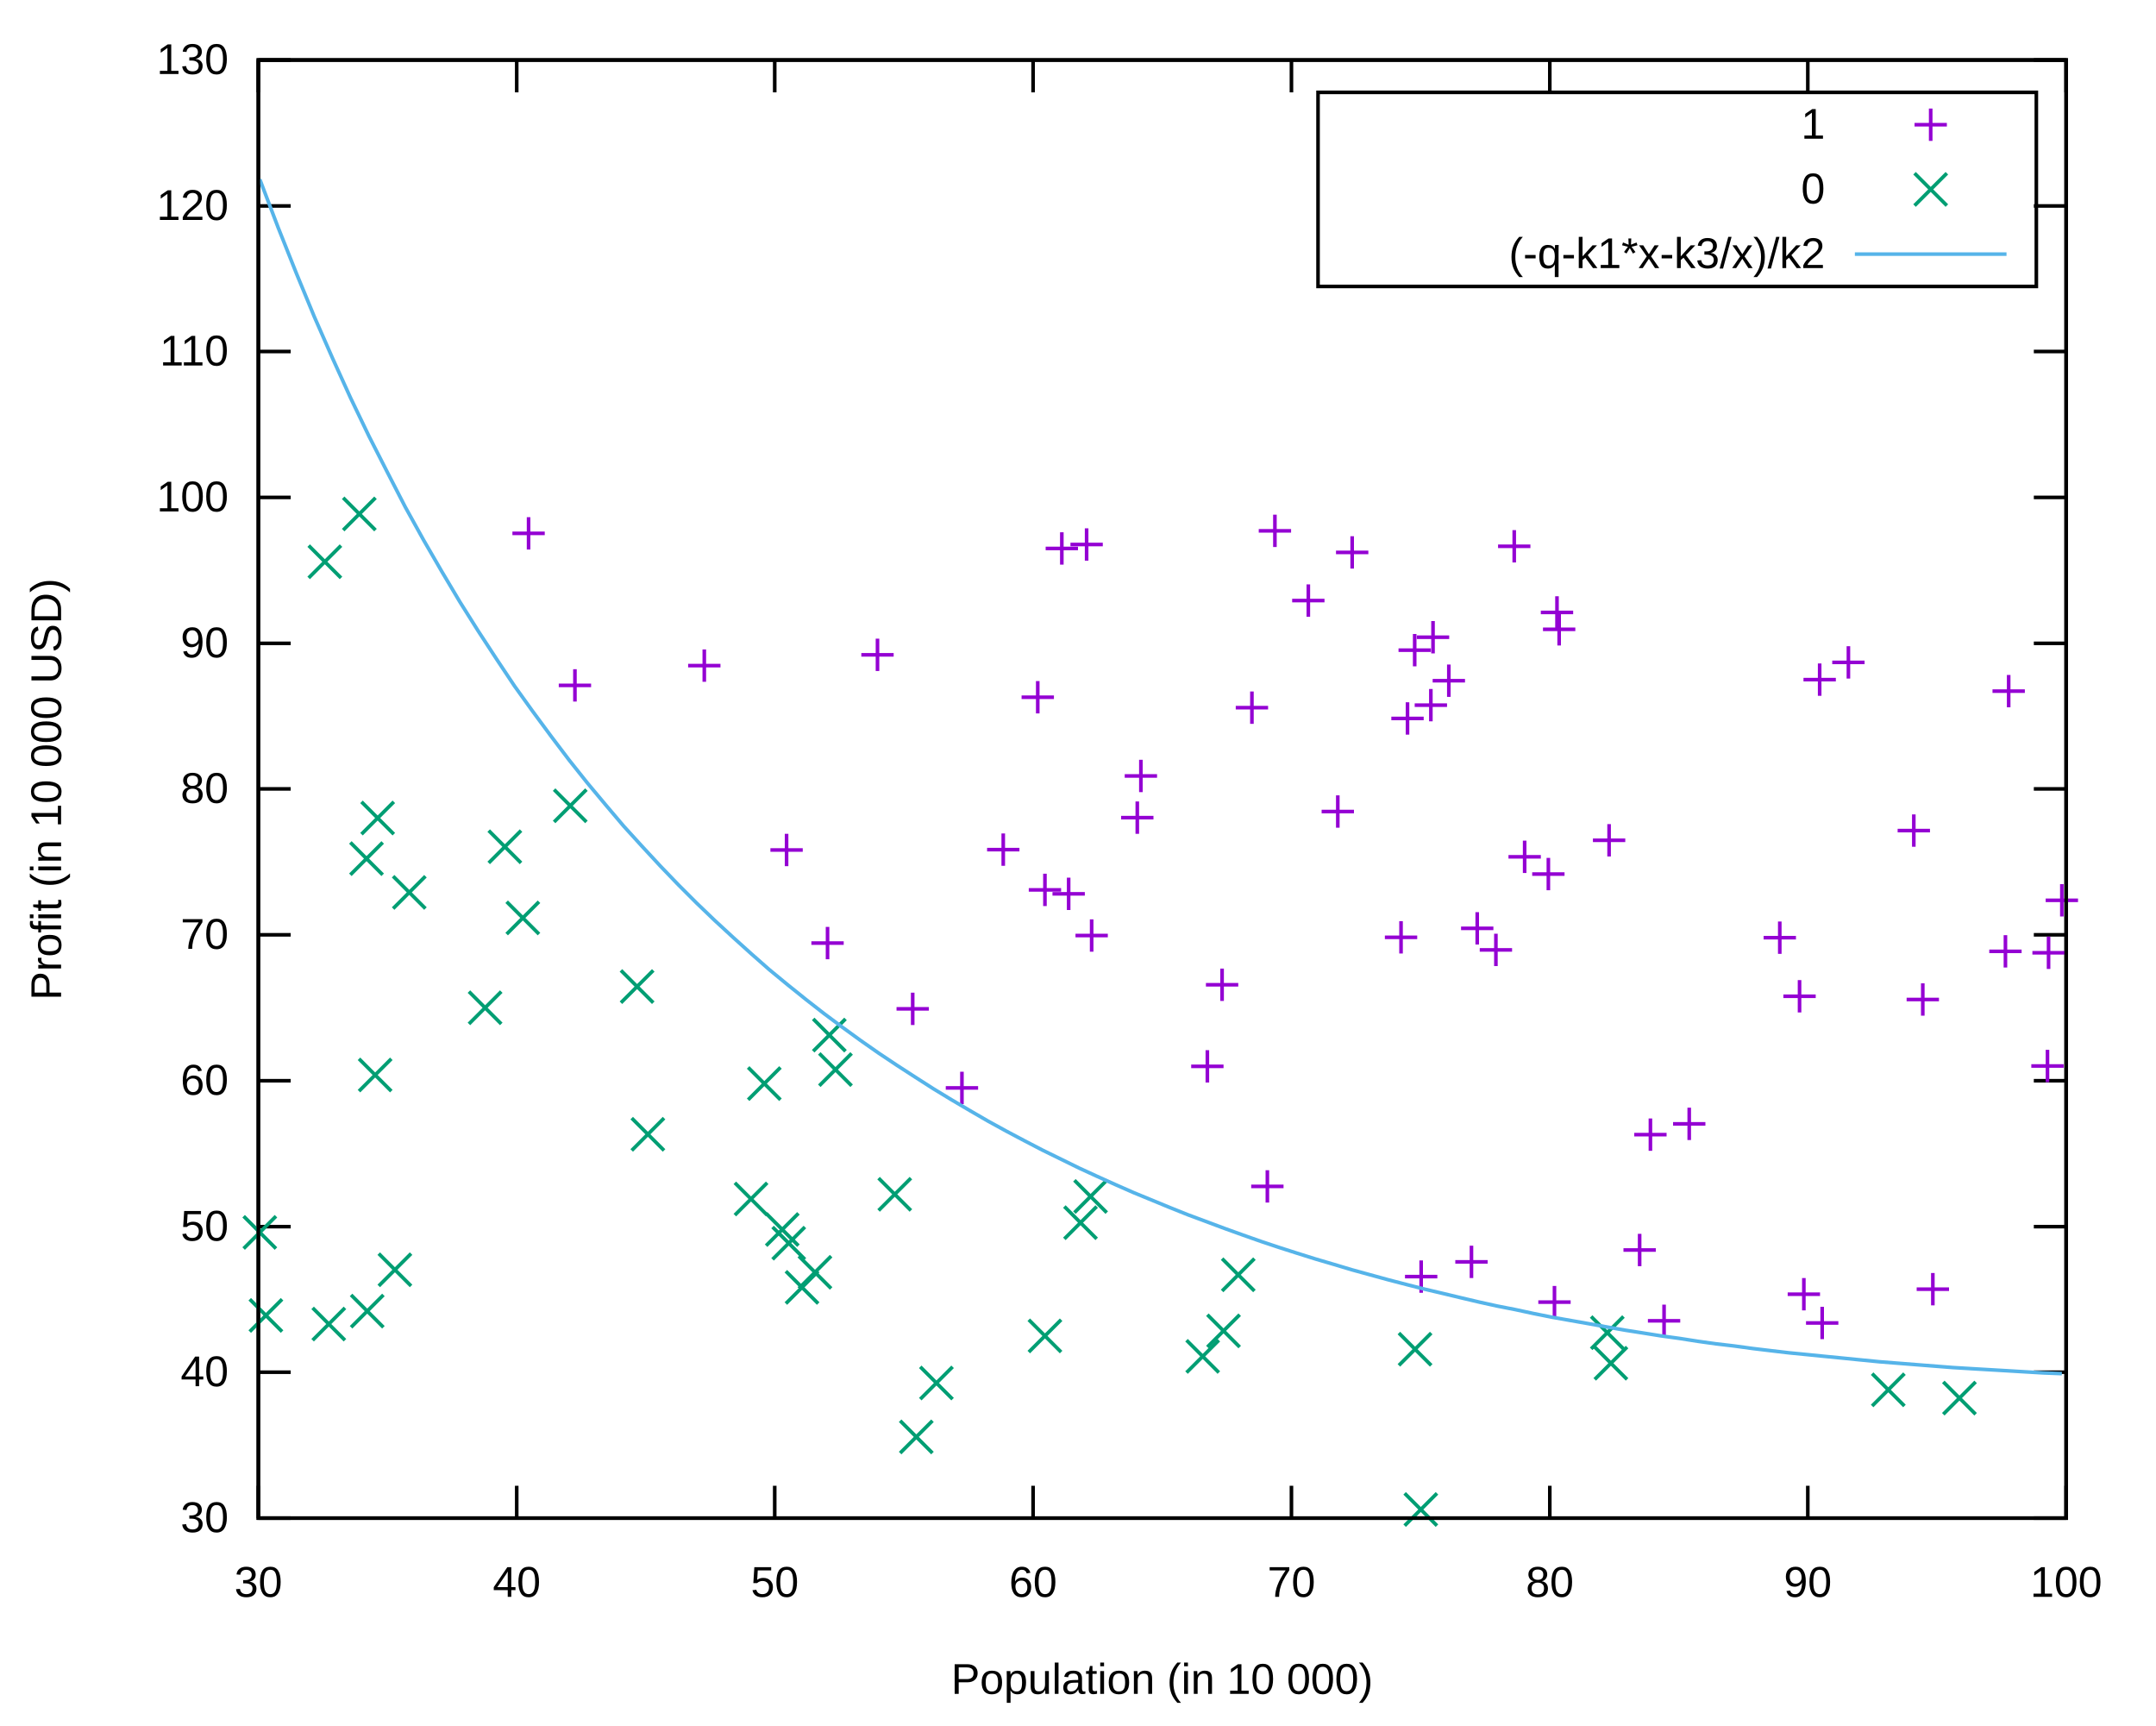
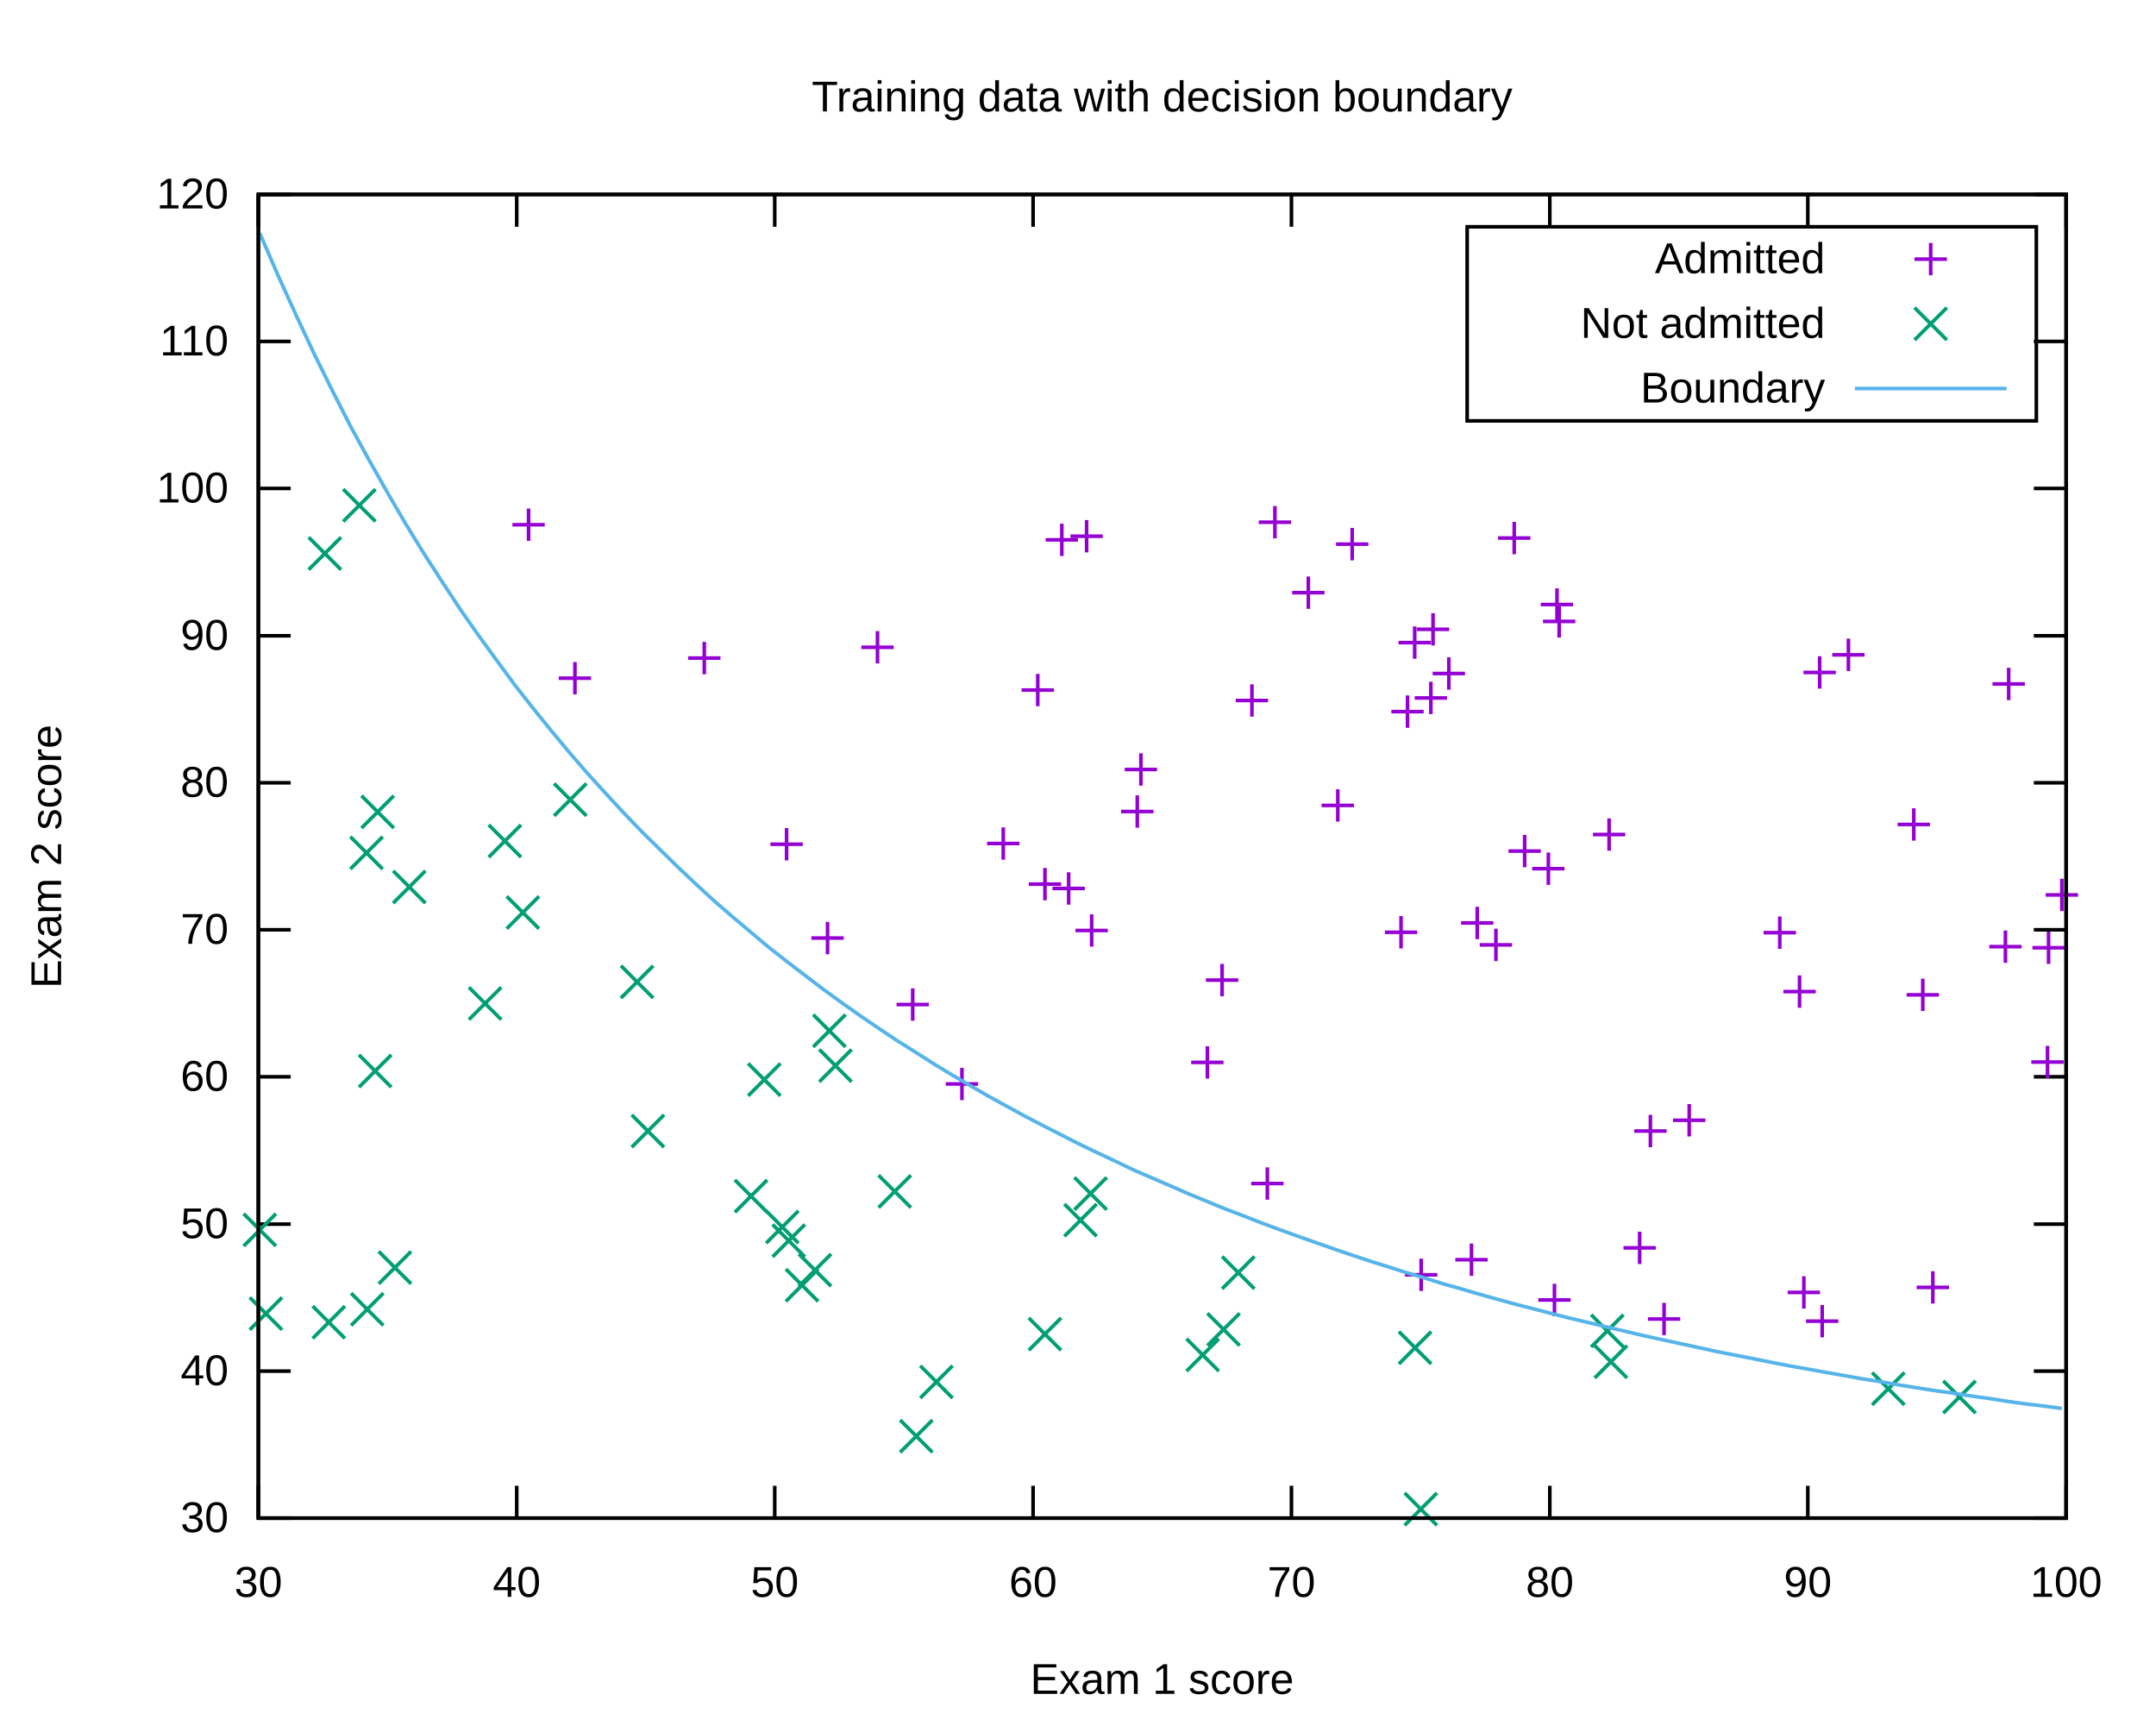
<svg xmlns="http://www.w3.org/2000/svg" xmlns:xlink="http://www.w3.org/1999/xlink" width="600" height="480" viewBox="0 0 600 480">
  <g id="gnuplot_canvas">
    <rect x="0" y="0" width="600" height="480" fill="none" />
    <defs>
      <circle id="gpDot" r="0.5" stroke-width="0.5" />
      <path id="gpPt0" stroke-width="0.222" stroke="currentColor" d="M-1,0 h2 M0,-1 v2" />
      <path id="gpPt1" stroke-width="0.222" stroke="currentColor" d="M-1,-1 L1,1 M1,-1 L-1,1" />
      <path id="gpPt2" stroke-width="0.222" stroke="currentColor" d="M-1,0 L1,0 M0,-1 L0,1 M-1,-1 L1,1 M-1,1 L1,-1" />
      <rect id="gpPt3" stroke-width="0.222" stroke="currentColor" x="-1" y="-1" width="2" height="2" />
      <rect id="gpPt4" stroke-width="0.222" stroke="currentColor" fill="currentColor" x="-1" y="-1" width="2" height="2" />
      <circle id="gpPt5" stroke-width="0.222" stroke="currentColor" cx="0" cy="0" r="1" />
      <use xlink:href="#gpPt5" id="gpPt6" fill="currentColor" stroke="none" />
      <path id="gpPt7" stroke-width="0.222" stroke="currentColor" d="M0,-1.33 L-1.33,0.67 L1.33,0.67 z" />
      <use xlink:href="#gpPt7" id="gpPt8" fill="currentColor" stroke="none" />
      <use xlink:href="#gpPt7" id="gpPt9" stroke="currentColor" transform="rotate(180)" />
      <use xlink:href="#gpPt9" id="gpPt10" fill="currentColor" stroke="none" />
      <use xlink:href="#gpPt3" id="gpPt11" stroke="currentColor" transform="rotate(45)" />
      <use xlink:href="#gpPt11" id="gpPt12" fill="currentColor" stroke="none" />
      <path id="gpPt13" stroke-width="0.222" stroke="currentColor" d="M0,1.330 L1.265,0.411 L0.782,-1.067 L-0.782,-1.076 L-1.265,0.411 z" />
      <use xlink:href="#gpPt13" id="gpPt14" fill="currentColor" stroke="none" />
      <filter id="textbox" filterUnits="objectBoundingBox" x="0" y="0" height="1" width="1">
        <feFlood flood-color="white" flood-opacity="1" result="bgnd" />
        <feComposite in="SourceGraphic" in2="bgnd" operator="atop" />
      </filter>
      <filter id="greybox" filterUnits="objectBoundingBox" x="0" y="0" height="1" width="1">
        <feFlood flood-color="lightgrey" flood-opacity="1" result="grey" />
        <feComposite in="SourceGraphic" in2="grey" operator="atop" />
      </filter>
    </defs>
    <g fill="none" color="white" stroke="black" stroke-width="1.00" stroke-linecap="butt" stroke-linejoin="miter">
</g>
    <g fill="none" color="black" stroke="currentColor" stroke-width="1.00" stroke-linecap="butt" stroke-linejoin="miter">
      <path stroke="black" d="M71.9,422.4 L80.9,422.4 M575.0,422.4 L566.0,422.4  " />
      <g transform="translate(63.6,426.3)" stroke="none" fill="black" font-family="Arial" font-size="12.00" text-anchor="end">
        <text>
          <tspan font-family="Arial"> 30</tspan>
        </text>
      </g>
    </g>
    <g fill="none" color="black" stroke="currentColor" stroke-width="1.00" stroke-linecap="butt" stroke-linejoin="miter">
-       <path stroke="black" d="M71.9,381.8 L80.9,381.8 M575.0,381.8 L566.0,381.8  " />
-       <g transform="translate(63.6,385.7)" stroke="none" fill="black" font-family="Arial" font-size="12.00" text-anchor="end">
+       <path stroke="black" d="M71.9,381.5 L80.9,381.5 M575.0,381.5 L566.0,381.5  " />
+       <g transform="translate(63.6,385.4)" stroke="none" fill="black" font-family="Arial" font-size="12.00" text-anchor="end">
        <text>
          <tspan font-family="Arial"> 40</tspan>
        </text>
      </g>
    </g>
    <g fill="none" color="black" stroke="currentColor" stroke-width="1.00" stroke-linecap="butt" stroke-linejoin="miter">
-       <path stroke="black" d="M71.9,341.3 L80.9,341.3 M575.0,341.3 L566.0,341.3  " />
-       <g transform="translate(63.6,345.2)" stroke="none" fill="black" font-family="Arial" font-size="12.00" text-anchor="end">
+       <path stroke="black" d="M71.9,340.6 L80.9,340.6 M575.0,340.6 L566.0,340.6  " />
+       <g transform="translate(63.6,344.5)" stroke="none" fill="black" font-family="Arial" font-size="12.00" text-anchor="end">
        <text>
          <tspan font-family="Arial"> 50</tspan>
        </text>
      </g>
    </g>
    <g fill="none" color="black" stroke="currentColor" stroke-width="1.00" stroke-linecap="butt" stroke-linejoin="miter">
-       <path stroke="black" d="M71.9,300.7 L80.9,300.7 M575.0,300.7 L566.0,300.7  " />
-       <g transform="translate(63.6,304.6)" stroke="none" fill="black" font-family="Arial" font-size="12.00" text-anchor="end">
+       <path stroke="black" d="M71.9,299.6 L80.9,299.6 M575.0,299.6 L566.0,299.6  " />
+       <g transform="translate(63.6,303.5)" stroke="none" fill="black" font-family="Arial" font-size="12.00" text-anchor="end">
        <text>
          <tspan font-family="Arial"> 60</tspan>
        </text>
      </g>
    </g>
    <g fill="none" color="black" stroke="currentColor" stroke-width="1.00" stroke-linecap="butt" stroke-linejoin="miter">
-       <path stroke="black" d="M71.9,260.1 L80.9,260.1 M575.0,260.1 L566.0,260.1  " />
-       <g transform="translate(63.6,264.0)" stroke="none" fill="black" font-family="Arial" font-size="12.00" text-anchor="end">
+       <path stroke="black" d="M71.9,258.7 L80.9,258.7 M575.0,258.7 L566.0,258.7  " />
+       <g transform="translate(63.6,262.6)" stroke="none" fill="black" font-family="Arial" font-size="12.00" text-anchor="end">
        <text>
          <tspan font-family="Arial"> 70</tspan>
        </text>
      </g>
    </g>
    <g fill="none" color="black" stroke="currentColor" stroke-width="1.00" stroke-linecap="butt" stroke-linejoin="miter">
-       <path stroke="black" d="M71.9,219.5 L80.9,219.5 M575.0,219.5 L566.0,219.5  " />
-       <g transform="translate(63.6,223.4)" stroke="none" fill="black" font-family="Arial" font-size="12.00" text-anchor="end">
+       <path stroke="black" d="M71.9,217.8 L80.9,217.8 M575.0,217.8 L566.0,217.8  " />
+       <g transform="translate(63.6,221.7)" stroke="none" fill="black" font-family="Arial" font-size="12.00" text-anchor="end">
        <text>
          <tspan font-family="Arial"> 80</tspan>
        </text>
      </g>
    </g>
    <g fill="none" color="black" stroke="currentColor" stroke-width="1.00" stroke-linecap="butt" stroke-linejoin="miter">
-       <path stroke="black" d="M71.9,179.0 L80.9,179.0 M575.0,179.0 L566.0,179.0  " />
-       <g transform="translate(63.6,182.9)" stroke="none" fill="black" font-family="Arial" font-size="12.00" text-anchor="end">
+       <path stroke="black" d="M71.9,176.9 L80.9,176.9 M575.0,176.9 L566.0,176.9  " />
+       <g transform="translate(63.6,180.8)" stroke="none" fill="black" font-family="Arial" font-size="12.00" text-anchor="end">
        <text>
          <tspan font-family="Arial"> 90</tspan>
        </text>
      </g>
    </g>
    <g fill="none" color="black" stroke="currentColor" stroke-width="1.00" stroke-linecap="butt" stroke-linejoin="miter">
-       <path stroke="black" d="M71.9,138.4 L80.9,138.4 M575.0,138.4 L566.0,138.4  " />
-       <g transform="translate(63.6,142.3)" stroke="none" fill="black" font-family="Arial" font-size="12.00" text-anchor="end">
+       <path stroke="black" d="M71.9,135.9 L80.9,135.9 M575.0,135.9 L566.0,135.9  " />
+       <g transform="translate(63.6,139.8)" stroke="none" fill="black" font-family="Arial" font-size="12.00" text-anchor="end">
        <text>
          <tspan font-family="Arial"> 100</tspan>
        </text>
      </g>
    </g>
    <g fill="none" color="black" stroke="currentColor" stroke-width="1.00" stroke-linecap="butt" stroke-linejoin="miter">
-       <path stroke="black" d="M71.9,97.8 L80.9,97.8 M575.0,97.8 L566.0,97.8  " />
-       <g transform="translate(63.6,101.7)" stroke="none" fill="black" font-family="Arial" font-size="12.00" text-anchor="end">
+       <path stroke="black" d="M71.9,95.0 L80.9,95.0 M575.0,95.0 L566.0,95.0  " />
+       <g transform="translate(63.6,98.9)" stroke="none" fill="black" font-family="Arial" font-size="12.00" text-anchor="end">
        <text>
          <tspan font-family="Arial"> 110</tspan>
        </text>
      </g>
    </g>
    <g fill="none" color="black" stroke="currentColor" stroke-width="1.00" stroke-linecap="butt" stroke-linejoin="miter">
-       <path stroke="black" d="M71.9,57.3 L80.9,57.3 M575.0,57.3 L566.0,57.3  " />
-       <g transform="translate(63.6,61.2)" stroke="none" fill="black" font-family="Arial" font-size="12.00" text-anchor="end">
+       <path stroke="black" d="M71.9,54.1 L80.9,54.1 M575.0,54.1 L566.0,54.1  " />
+       <g transform="translate(63.6,58.0)" stroke="none" fill="black" font-family="Arial" font-size="12.00" text-anchor="end">
        <text>
          <tspan font-family="Arial"> 120</tspan>
        </text>
      </g>
    </g>
    <g fill="none" color="black" stroke="currentColor" stroke-width="1.00" stroke-linecap="butt" stroke-linejoin="miter">
-       <path stroke="black" d="M71.9,16.7 L80.9,16.7 M575.0,16.7 L566.0,16.7  " />
-       <g transform="translate(63.6,20.6)" stroke="none" fill="black" font-family="Arial" font-size="12.00" text-anchor="end">
-         <text>
-           <tspan font-family="Arial"> 130</tspan>
-         </text>
-       </g>
-     </g>
-     <g fill="none" color="black" stroke="currentColor" stroke-width="1.00" stroke-linecap="butt" stroke-linejoin="miter">
-       <path stroke="black" d="M71.9,422.4 L71.9,413.4 M71.9,16.7 L71.9,25.7  " />
+       <path stroke="black" d="M71.9,422.4 L71.9,413.4 M71.9,54.1 L71.9,63.1  " />
      <g transform="translate(71.9,444.3)" stroke="none" fill="black" font-family="Arial" font-size="12.00" text-anchor="middle">
        <text>
          <tspan font-family="Arial"> 30</tspan>
        </text>
      </g>
    </g>
    <g fill="none" color="black" stroke="currentColor" stroke-width="1.00" stroke-linecap="butt" stroke-linejoin="miter">
-       <path stroke="black" d="M143.8,422.4 L143.8,413.4 M143.8,16.7 L143.8,25.7  " />
+       <path stroke="black" d="M143.8,422.4 L143.8,413.4 M143.8,54.1 L143.8,63.1  " />
      <g transform="translate(143.8,444.3)" stroke="none" fill="black" font-family="Arial" font-size="12.00" text-anchor="middle">
        <text>
          <tspan font-family="Arial"> 40</tspan>
        </text>
      </g>
    </g>
    <g fill="none" color="black" stroke="currentColor" stroke-width="1.00" stroke-linecap="butt" stroke-linejoin="miter">
-       <path stroke="black" d="M215.6,422.4 L215.6,413.4 M215.6,16.7 L215.6,25.7  " />
+       <path stroke="black" d="M215.6,422.4 L215.6,413.4 M215.6,54.1 L215.6,63.1  " />
      <g transform="translate(215.6,444.3)" stroke="none" fill="black" font-family="Arial" font-size="12.00" text-anchor="middle">
        <text>
          <tspan font-family="Arial"> 50</tspan>
        </text>
      </g>
    </g>
    <g fill="none" color="black" stroke="currentColor" stroke-width="1.00" stroke-linecap="butt" stroke-linejoin="miter">
-       <path stroke="black" d="M287.5,422.4 L287.5,413.4 M287.5,16.7 L287.5,25.7  " />
+       <path stroke="black" d="M287.5,422.4 L287.5,413.4 M287.5,54.1 L287.5,63.1  " />
      <g transform="translate(287.5,444.3)" stroke="none" fill="black" font-family="Arial" font-size="12.00" text-anchor="middle">
        <text>
          <tspan font-family="Arial"> 60</tspan>
        </text>
      </g>
    </g>
    <g fill="none" color="black" stroke="currentColor" stroke-width="1.00" stroke-linecap="butt" stroke-linejoin="miter">
-       <path stroke="black" d="M359.4,422.4 L359.4,413.4 M359.4,16.7 L359.4,25.7  " />
+       <path stroke="black" d="M359.4,422.4 L359.4,413.4 M359.4,54.1 L359.4,63.1  " />
      <g transform="translate(359.4,444.3)" stroke="none" fill="black" font-family="Arial" font-size="12.00" text-anchor="middle">
        <text>
          <tspan font-family="Arial"> 70</tspan>
        </text>
      </g>
    </g>
    <g fill="none" color="black" stroke="currentColor" stroke-width="1.00" stroke-linecap="butt" stroke-linejoin="miter">
-       <path stroke="black" d="M431.3,422.4 L431.3,413.4 M431.3,16.7 L431.3,25.7  " />
+       <path stroke="black" d="M431.3,422.4 L431.3,413.4 M431.3,54.1 L431.3,63.1  " />
      <g transform="translate(431.3,444.3)" stroke="none" fill="black" font-family="Arial" font-size="12.00" text-anchor="middle">
        <text>
          <tspan font-family="Arial"> 80</tspan>
        </text>
      </g>
    </g>
    <g fill="none" color="black" stroke="currentColor" stroke-width="1.00" stroke-linecap="butt" stroke-linejoin="miter">
-       <path stroke="black" d="M503.1,422.4 L503.1,413.4 M503.1,16.7 L503.1,25.7  " />
+       <path stroke="black" d="M503.1,422.4 L503.1,413.4 M503.1,54.1 L503.1,63.1  " />
      <g transform="translate(503.1,444.3)" stroke="none" fill="black" font-family="Arial" font-size="12.00" text-anchor="middle">
        <text>
          <tspan font-family="Arial"> 90</tspan>
        </text>
      </g>
    </g>
    <g fill="none" color="black" stroke="currentColor" stroke-width="1.00" stroke-linecap="butt" stroke-linejoin="miter">
-       <path stroke="black" d="M575.0,422.4 L575.0,413.4 M575.0,16.7 L575.0,25.7  " />
+       <path stroke="black" d="M575.0,422.4 L575.0,413.4 M575.0,54.1 L575.0,63.1  " />
      <g transform="translate(575.0,444.3)" stroke="none" fill="black" font-family="Arial" font-size="12.00" text-anchor="middle">
        <text>
          <tspan font-family="Arial"> 100</tspan>
        </text>
      </g>
    </g>
    <g fill="none" color="black" stroke="currentColor" stroke-width="1.00" stroke-linecap="butt" stroke-linejoin="miter">
</g>
    <g fill="none" color="black" stroke="currentColor" stroke-width="1.00" stroke-linecap="butt" stroke-linejoin="miter">
-       <path stroke="black" d="M71.9,16.7 L71.9,422.4 L575.0,422.4 L575.0,16.7 L71.9,16.7 Z  " />
-     </g>
-     <g fill="none" color="black" stroke="currentColor" stroke-width="1.00" stroke-linecap="butt" stroke-linejoin="miter">
-       <g transform="translate(17.0,219.6) rotate(270)" stroke="none" fill="black" font-family="Arial" font-size="12.00" text-anchor="middle">
-         <text>
-           <tspan font-family="Arial">Profit (in 10 000 USD)</tspan>
+       <path stroke="black" d="M71.9,54.1 L71.9,422.4 L575.0,422.4 L575.0,54.1 L71.9,54.1 Z  " />
+     </g>
+     <g fill="none" color="black" stroke="currentColor" stroke-width="1.00" stroke-linecap="butt" stroke-linejoin="miter">
+       <g transform="translate(17.0,238.3) rotate(270)" stroke="none" fill="black" font-family="Arial" font-size="12.00" text-anchor="middle">
+         <text>
+           <tspan font-family="Arial">Exam 2 score</tspan>
        </text>
      </g>
    </g>
    <g fill="none" color="black" stroke="currentColor" stroke-width="1.00" stroke-linecap="butt" stroke-linejoin="miter">
      <g transform="translate(323.4,471.3)" stroke="none" fill="black" font-family="Arial" font-size="12.00" text-anchor="middle">
        <text>
-           <tspan font-family="Arial">Population (in 10 000)</tspan>
-         </text>
-       </g>
-     </g>
-     <g fill="none" color="black" stroke="currentColor" stroke-width="1.00" stroke-linecap="butt" stroke-linejoin="miter">
- </g>
-     <g fill="none" color="black" stroke="currentColor" stroke-width="1.00" stroke-linecap="butt" stroke-linejoin="miter">
-       <path stroke="black" d="M366.8,79.7 L366.8,25.7 L566.7,25.7 L566.7,79.7 L366.8,79.7 Z  " />
+           <tspan font-family="Arial">Exam 1 score</tspan>
+         </text>
+       </g>
+     </g>
+     <g fill="none" color="black" stroke="currentColor" stroke-width="1.00" stroke-linecap="butt" stroke-linejoin="miter">
+       <g transform="translate(323.4,31.0)" stroke="none" fill="black" font-family="Arial" font-size="12.00" text-anchor="middle">
+         <text>
+           <tspan font-family="Arial">Training data with decision boundary</tspan>
+         </text>
+       </g>
+     </g>
+     <g fill="none" color="black" stroke="currentColor" stroke-width="1.00" stroke-linecap="butt" stroke-linejoin="miter">
+       <path stroke="black" d="M408.3,117.1 L408.3,63.1 L566.7,63.1 L566.7,117.1 L408.3,117.1 Z  " />
    </g>
    <g id="gnuplot_plot_1">
      <g fill="none" color="black" stroke="currentColor" stroke-width="1.00" stroke-linecap="butt" stroke-linejoin="miter">
-         <g transform="translate(507.9,38.6)" stroke="none" fill="black" font-family="Arial" font-size="12.00" text-anchor="end">
+         <g transform="translate(507.9,76.0)" stroke="none" fill="black" font-family="Arial" font-size="12.00" text-anchor="end">
          <text>
-             <tspan font-family="Arial">1</tspan>
+             <tspan font-family="Arial">Admitted</tspan>
          </text>
        </g>
      </g>
      <g fill="none" color="black" stroke="currentColor" stroke-width="1.00" stroke-linecap="butt" stroke-linejoin="miter">
-         <use xlink:href="#gpPt0" transform="translate(288.8,194.0) scale(4.50)" color="rgb(148,   0, 211)" />
-         <use xlink:href="#gpPt0" transform="translate(424.3,238.4) scale(4.50)" color="rgb(148,   0, 211)" />
-         <use xlink:href="#gpPt0" transform="translate(295.5,152.6) scale(4.50)" color="rgb(148,   0, 211)" />
-         <use xlink:href="#gpPt0" transform="translate(395.5,355.2) scale(4.50)" color="rgb(148,   0, 211)" />
-         <use xlink:href="#gpPt0" transform="translate(403.2,189.4) scale(4.50)" color="rgb(148,   0, 211)" />
-         <use xlink:href="#gpPt0" transform="translate(463.1,367.5) scale(4.50)" color="rgb(148,   0, 211)" />
-         <use xlink:href="#gpPt0" transform="translate(447.8,233.8) scale(4.50)" color="rgb(148,   0, 211)" />
-         <use xlink:href="#gpPt0" transform="translate(354.8,147.7) scale(4.50)" color="rgb(148,   0, 211)" />
-         <use xlink:href="#gpPt0" transform="translate(244.2,182.2) scale(4.50)" color="rgb(148,   0, 211)" />
-         <use xlink:href="#gpPt0" transform="translate(352.7,330.1) scale(4.50)" color="rgb(148,   0, 211)" />
-         <use xlink:href="#gpPt0" transform="translate(364.1,167.1) scale(4.50)" color="rgb(148,   0, 211)" />
-         <use xlink:href="#gpPt0" transform="translate(409.5,351.1) scale(4.50)" color="rgb(148,   0, 211)" />
-         <use xlink:href="#gpPt0" transform="translate(500.8,277.2) scale(4.50)" color="rgb(148,   0, 211)" />
-         <use xlink:href="#gpPt0" transform="translate(416.3,264.3) scale(4.50)" color="rgb(148,   0, 211)" />
-         <use xlink:href="#gpPt0" transform="translate(303.8,260.3) scale(4.50)" color="rgb(148,   0, 211)" />
-         <use xlink:href="#gpPt0" transform="translate(432.6,362.3) scale(4.50)" color="rgb(148,   0, 211)" />
-         <use xlink:href="#gpPt0" transform="translate(297.4,248.7) scale(4.50)" color="rgb(148,   0, 211)" />
-         <use xlink:href="#gpPt0" transform="translate(470.1,312.7) scale(4.50)" color="rgb(148,   0, 211)" />
-         <use xlink:href="#gpPt0" transform="translate(230.3,262.4) scale(4.50)" color="rgb(148,   0, 211)" />
-         <use xlink:href="#gpPt0" transform="translate(317.5,215.9) scale(4.50)" color="rgb(148,   0, 211)" />
-         <use xlink:href="#gpPt0" transform="translate(459.3,315.7) scale(4.50)" color="rgb(148,   0, 211)" />
-         <use xlink:href="#gpPt0" transform="translate(535.1,278.1) scale(4.50)" color="rgb(148,   0, 211)" />
-         <use xlink:href="#gpPt0" transform="translate(411.1,258.3) scale(4.50)" color="rgb(148,   0, 211)" />
-         <use xlink:href="#gpPt0" transform="translate(559.0,192.3) scale(4.50)" color="rgb(148,   0, 211)" />
-         <use xlink:href="#gpPt0" transform="translate(302.4,151.5) scale(4.50)" color="rgb(148,   0, 211)" />
-         <use xlink:href="#gpPt0" transform="translate(514.4,184.3) scale(4.50)" color="rgb(148,   0, 211)" />
-         <use xlink:href="#gpPt0" transform="translate(430.9,243.2) scale(4.50)" color="rgb(148,   0, 211)" />
-         <use xlink:href="#gpPt0" transform="translate(569.8,296.6) scale(4.50)" color="rgb(148,   0, 211)" />
-         <use xlink:href="#gpPt0" transform="translate(507.1,368.1) scale(4.50)" color="rgb(148,   0, 211)" />
-         <use xlink:href="#gpPt0" transform="translate(558.1,264.7) scale(4.50)" color="rgb(148,   0, 211)" />
-         <use xlink:href="#gpPt0" transform="translate(389.9,260.8) scale(4.50)" color="rgb(148,   0, 211)" />
-         <use xlink:href="#gpPt0" transform="translate(372.3,225.8) scale(4.50)" color="rgb(148,   0, 211)" />
-         <use xlink:href="#gpPt0" transform="translate(398.2,196.2) scale(4.50)" color="rgb(148,   0, 211)" />
-         <use xlink:href="#gpPt0" transform="translate(147.1,148.4) scale(4.50)" color="rgb(148,   0, 211)" />
-         <use xlink:href="#gpPt0" transform="translate(433.3,170.4) scale(4.50)" color="rgb(148,   0, 211)" />
-         <use xlink:href="#gpPt0" transform="translate(336.0,296.7) scale(4.50)" color="rgb(148,   0, 211)" />
-         <use xlink:href="#gpPt0" transform="translate(316.5,227.5) scale(4.50)" color="rgb(148,   0, 211)" />
-         <use xlink:href="#gpPt0" transform="translate(376.3,153.7) scale(4.50)" color="rgb(148,   0, 211)" />
-         <use xlink:href="#gpPt0" transform="translate(290.8,247.6) scale(4.50)" color="rgb(148,   0, 211)" />
-         <use xlink:href="#gpPt0" transform="translate(279.2,236.4) scale(4.50)" color="rgb(148,   0, 211)" />
-         <use xlink:href="#gpPt0" transform="translate(573.8,250.5) scale(4.50)" color="rgb(148,   0, 211)" />
-         <use xlink:href="#gpPt0" transform="translate(196.0,185.2) scale(4.50)" color="rgb(148,   0, 211)" />
-         <use xlink:href="#gpPt0" transform="translate(218.9,236.5) scale(4.50)" color="rgb(148,   0, 211)" />
-         <use xlink:href="#gpPt0" transform="translate(495.3,260.9) scale(4.50)" color="rgb(148,   0, 211)" />
-         <use xlink:href="#gpPt0" transform="translate(537.9,358.7) scale(4.50)" color="rgb(148,   0, 211)" />
-         <use xlink:href="#gpPt0" transform="translate(340.1,274.0) scale(4.50)" color="rgb(148,   0, 211)" />
-         <use xlink:href="#gpPt0" transform="translate(267.7,302.7) scale(4.50)" color="rgb(148,   0, 211)" />
-         <use xlink:href="#gpPt0" transform="translate(433.9,175.1) scale(4.50)" color="rgb(148,   0, 211)" />
-         <use xlink:href="#gpPt0" transform="translate(348.4,196.9) scale(4.50)" color="rgb(148,   0, 211)" />
-         <use xlink:href="#gpPt0" transform="translate(398.8,177.3) scale(4.50)" color="rgb(148,   0, 211)" />
-         <use xlink:href="#gpPt0" transform="translate(421.4,152.0) scale(4.50)" color="rgb(148,   0, 211)" />
-         <use xlink:href="#gpPt0" transform="translate(532.6,231.1) scale(4.50)" color="rgb(148,   0, 211)" />
-         <use xlink:href="#gpPt0" transform="translate(506.4,189.1) scale(4.50)" color="rgb(148,   0, 211)" />
-         <use xlink:href="#gpPt0" transform="translate(391.7,199.9) scale(4.50)" color="rgb(148,   0, 211)" />
-         <use xlink:href="#gpPt0" transform="translate(502.0,360.1) scale(4.50)" color="rgb(148,   0, 211)" />
-         <use xlink:href="#gpPt0" transform="translate(456.3,347.8) scale(4.50)" color="rgb(148,   0, 211)" />
-         <use xlink:href="#gpPt0" transform="translate(160.0,190.7) scale(4.50)" color="rgb(148,   0, 211)" />
-         <use xlink:href="#gpPt0" transform="translate(570.1,265.1) scale(4.50)" color="rgb(148,   0, 211)" />
-         <use xlink:href="#gpPt0" transform="translate(254.0,280.7) scale(4.50)" color="rgb(148,   0, 211)" />
-         <use xlink:href="#gpPt0" transform="translate(393.7,180.9) scale(4.50)" color="rgb(148,   0, 211)" />
-         <use xlink:href="#gpPt0" transform="translate(537.3,34.7) scale(4.50)" color="rgb(148,   0, 211)" />
+         <use xlink:href="#gpPt0" transform="translate(288.8,192.0) scale(4.50)" color="rgb(148,   0, 211)" />
+         <use xlink:href="#gpPt0" transform="translate(424.3,236.8) scale(4.50)" color="rgb(148,   0, 211)" />
+         <use xlink:href="#gpPt0" transform="translate(295.5,150.2) scale(4.50)" color="rgb(148,   0, 211)" />
+         <use xlink:href="#gpPt0" transform="translate(395.5,354.7) scale(4.50)" color="rgb(148,   0, 211)" />
+         <use xlink:href="#gpPt0" transform="translate(403.2,187.4) scale(4.50)" color="rgb(148,   0, 211)" />
+         <use xlink:href="#gpPt0" transform="translate(463.1,367.0) scale(4.50)" color="rgb(148,   0, 211)" />
+         <use xlink:href="#gpPt0" transform="translate(447.8,232.2) scale(4.50)" color="rgb(148,   0, 211)" />
+         <use xlink:href="#gpPt0" transform="translate(354.8,145.3) scale(4.50)" color="rgb(148,   0, 211)" />
+         <use xlink:href="#gpPt0" transform="translate(244.2,180.1) scale(4.50)" color="rgb(148,   0, 211)" />
+         <use xlink:href="#gpPt0" transform="translate(352.7,329.3) scale(4.50)" color="rgb(148,   0, 211)" />
+         <use xlink:href="#gpPt0" transform="translate(364.1,164.9) scale(4.50)" color="rgb(148,   0, 211)" />
+         <use xlink:href="#gpPt0" transform="translate(409.5,350.5) scale(4.50)" color="rgb(148,   0, 211)" />
+         <use xlink:href="#gpPt0" transform="translate(500.8,275.9) scale(4.50)" color="rgb(148,   0, 211)" />
+         <use xlink:href="#gpPt0" transform="translate(416.3,262.9) scale(4.50)" color="rgb(148,   0, 211)" />
+         <use xlink:href="#gpPt0" transform="translate(303.8,258.9) scale(4.50)" color="rgb(148,   0, 211)" />
+         <use xlink:href="#gpPt0" transform="translate(432.6,361.7) scale(4.50)" color="rgb(148,   0, 211)" />
+         <use xlink:href="#gpPt0" transform="translate(297.4,247.2) scale(4.50)" color="rgb(148,   0, 211)" />
+         <use xlink:href="#gpPt0" transform="translate(470.1,311.7) scale(4.50)" color="rgb(148,   0, 211)" />
+         <use xlink:href="#gpPt0" transform="translate(230.3,261.0) scale(4.50)" color="rgb(148,   0, 211)" />
+         <use xlink:href="#gpPt0" transform="translate(317.5,214.1) scale(4.50)" color="rgb(148,   0, 211)" />
+         <use xlink:href="#gpPt0" transform="translate(459.3,314.7) scale(4.50)" color="rgb(148,   0, 211)" />
+         <use xlink:href="#gpPt0" transform="translate(535.1,276.8) scale(4.50)" color="rgb(148,   0, 211)" />
+         <use xlink:href="#gpPt0" transform="translate(411.1,256.8) scale(4.50)" color="rgb(148,   0, 211)" />
+         <use xlink:href="#gpPt0" transform="translate(559.0,190.3) scale(4.50)" color="rgb(148,   0, 211)" />
+         <use xlink:href="#gpPt0" transform="translate(302.4,149.2) scale(4.50)" color="rgb(148,   0, 211)" />
+         <use xlink:href="#gpPt0" transform="translate(514.4,182.2) scale(4.50)" color="rgb(148,   0, 211)" />
+         <use xlink:href="#gpPt0" transform="translate(430.9,241.7) scale(4.50)" color="rgb(148,   0, 211)" />
+         <use xlink:href="#gpPt0" transform="translate(569.8,295.5) scale(4.50)" color="rgb(148,   0, 211)" />
+         <use xlink:href="#gpPt0" transform="translate(507.1,367.6) scale(4.50)" color="rgb(148,   0, 211)" />
+         <use xlink:href="#gpPt0" transform="translate(558.1,263.4) scale(4.50)" color="rgb(148,   0, 211)" />
+         <use xlink:href="#gpPt0" transform="translate(389.9,259.4) scale(4.50)" color="rgb(148,   0, 211)" />
+         <use xlink:href="#gpPt0" transform="translate(372.3,224.1) scale(4.50)" color="rgb(148,   0, 211)" />
+         <use xlink:href="#gpPt0" transform="translate(398.2,194.2) scale(4.50)" color="rgb(148,   0, 211)" />
+         <use xlink:href="#gpPt0" transform="translate(147.1,146.0) scale(4.50)" color="rgb(148,   0, 211)" />
+         <use xlink:href="#gpPt0" transform="translate(433.3,168.2) scale(4.50)" color="rgb(148,   0, 211)" />
+         <use xlink:href="#gpPt0" transform="translate(336.0,295.6) scale(4.50)" color="rgb(148,   0, 211)" />
+         <use xlink:href="#gpPt0" transform="translate(316.5,225.8) scale(4.50)" color="rgb(148,   0, 211)" />
+         <use xlink:href="#gpPt0" transform="translate(376.3,151.4) scale(4.50)" color="rgb(148,   0, 211)" />
+         <use xlink:href="#gpPt0" transform="translate(290.8,246.0) scale(4.50)" color="rgb(148,   0, 211)" />
+         <use xlink:href="#gpPt0" transform="translate(279.2,234.7) scale(4.50)" color="rgb(148,   0, 211)" />
+         <use xlink:href="#gpPt0" transform="translate(573.8,249.0) scale(4.50)" color="rgb(148,   0, 211)" />
+         <use xlink:href="#gpPt0" transform="translate(196.0,183.1) scale(4.50)" color="rgb(148,   0, 211)" />
+         <use xlink:href="#gpPt0" transform="translate(218.9,234.9) scale(4.50)" color="rgb(148,   0, 211)" />
+         <use xlink:href="#gpPt0" transform="translate(495.3,259.5) scale(4.50)" color="rgb(148,   0, 211)" />
+         <use xlink:href="#gpPt0" transform="translate(537.9,358.2) scale(4.50)" color="rgb(148,   0, 211)" />
+         <use xlink:href="#gpPt0" transform="translate(340.1,272.7) scale(4.50)" color="rgb(148,   0, 211)" />
+         <use xlink:href="#gpPt0" transform="translate(267.7,301.6) scale(4.50)" color="rgb(148,   0, 211)" />
+         <use xlink:href="#gpPt0" transform="translate(433.9,172.9) scale(4.50)" color="rgb(148,   0, 211)" />
+         <use xlink:href="#gpPt0" transform="translate(348.4,194.9) scale(4.50)" color="rgb(148,   0, 211)" />
+         <use xlink:href="#gpPt0" transform="translate(398.8,175.1) scale(4.50)" color="rgb(148,   0, 211)" />
+         <use xlink:href="#gpPt0" transform="translate(421.4,149.7) scale(4.50)" color="rgb(148,   0, 211)" />
+         <use xlink:href="#gpPt0" transform="translate(532.6,229.4) scale(4.50)" color="rgb(148,   0, 211)" />
+         <use xlink:href="#gpPt0" transform="translate(506.4,187.1) scale(4.50)" color="rgb(148,   0, 211)" />
+         <use xlink:href="#gpPt0" transform="translate(391.7,198.0) scale(4.50)" color="rgb(148,   0, 211)" />
+         <use xlink:href="#gpPt0" transform="translate(502.0,359.6) scale(4.50)" color="rgb(148,   0, 211)" />
+         <use xlink:href="#gpPt0" transform="translate(456.3,347.2) scale(4.50)" color="rgb(148,   0, 211)" />
+         <use xlink:href="#gpPt0" transform="translate(160.0,188.7) scale(4.50)" color="rgb(148,   0, 211)" />
+         <use xlink:href="#gpPt0" transform="translate(570.1,263.7) scale(4.50)" color="rgb(148,   0, 211)" />
+         <use xlink:href="#gpPt0" transform="translate(254.0,279.5) scale(4.50)" color="rgb(148,   0, 211)" />
+         <use xlink:href="#gpPt0" transform="translate(393.7,178.8) scale(4.50)" color="rgb(148,   0, 211)" />
+         <use xlink:href="#gpPt0" transform="translate(537.3,72.1) scale(4.50)" color="rgb(148,   0, 211)" />
      </g>
    </g>
    <g id="gnuplot_plot_2">
      <g fill="none" color="black" stroke="currentColor" stroke-width="1.00" stroke-linecap="butt" stroke-linejoin="miter">
-         <g transform="translate(507.9,56.6)" stroke="none" fill="black" font-family="Arial" font-size="12.00" text-anchor="end">
+         <g transform="translate(507.9,94.0)" stroke="none" fill="black" font-family="Arial" font-size="12.00" text-anchor="end">
          <text>
-             <tspan font-family="Arial">0</tspan>
+             <tspan font-family="Arial">Not admitted</tspan>
          </text>
        </g>
      </g>
      <g fill="none" color="black" stroke="currentColor" stroke-width="1.00" stroke-linecap="butt" stroke-linejoin="miter">
-         <use xlink:href="#gpPt1" transform="translate(105.1,227.6) scale(4.50)" color="rgb(  0, 158, 115)" />
-         <use xlink:href="#gpPt1" transform="translate(74.0,366.0) scale(4.50)" color="rgb(  0, 158, 115)" />
-         <use xlink:href="#gpPt1" transform="translate(113.9,248.3) scale(4.50)" color="rgb(  0, 158, 115)" />
-         <use xlink:href="#gpPt1" transform="translate(180.3,315.6) scale(4.50)" color="rgb(  0, 158, 115)" />
-         <use xlink:href="#gpPt1" transform="translate(545.3,389.0) scale(4.50)" color="rgb(  0, 158, 115)" />
-         <use xlink:href="#gpPt1" transform="translate(395.4,420.0) scale(4.50)" color="rgb(  0, 158, 115)" />
-         <use xlink:href="#gpPt1" transform="translate(140.5,235.6) scale(4.50)" color="rgb(  0, 158, 115)" />
-         <use xlink:href="#gpPt1" transform="translate(344.6,354.7) scale(4.50)" color="rgb(  0, 158, 115)" />
-         <use xlink:href="#gpPt1" transform="translate(340.5,370.3) scale(4.50)" color="rgb(  0, 158, 115)" />
-         <use xlink:href="#gpPt1" transform="translate(219.5,345.9) scale(4.50)" color="rgb(  0, 158, 115)" />
-         <use xlink:href="#gpPt1" transform="translate(102.2,364.8) scale(4.50)" color="rgb(  0, 158, 115)" />
-         <use xlink:href="#gpPt1" transform="translate(525.5,386.7) scale(4.50)" color="rgb(  0, 158, 115)" />
-         <use xlink:href="#gpPt1" transform="translate(300.7,340.2) scale(4.50)" color="rgb(  0, 158, 115)" />
-         <use xlink:href="#gpPt1" transform="translate(135.0,280.4) scale(4.50)" color="rgb(  0, 158, 115)" />
-         <use xlink:href="#gpPt1" transform="translate(230.8,288.0) scale(4.50)" color="rgb(  0, 158, 115)" />
-         <use xlink:href="#gpPt1" transform="translate(145.5,255.4) scale(4.50)" color="rgb(  0, 158, 115)" />
-         <use xlink:href="#gpPt1" transform="translate(249.0,332.3) scale(4.50)" color="rgb(  0, 158, 115)" />
-         <use xlink:href="#gpPt1" transform="translate(100.0,143.0) scale(4.50)" color="rgb(  0, 158, 115)" />
-         <use xlink:href="#gpPt1" transform="translate(393.8,375.4) scale(4.50)" color="rgb(  0, 158, 115)" />
-         <use xlink:href="#gpPt1" transform="translate(102.0,238.9) scale(4.50)" color="rgb(  0, 158, 115)" />
-         <use xlink:href="#gpPt1" transform="translate(226.8,354.0) scale(4.50)" color="rgb(  0, 158, 115)" />
-         <use xlink:href="#gpPt1" transform="translate(448.3,379.3) scale(4.50)" color="rgb(  0, 158, 115)" />
-         <use xlink:href="#gpPt1" transform="translate(223.2,358.2) scale(4.50)" color="rgb(  0, 158, 115)" />
-         <use xlink:href="#gpPt1" transform="translate(303.5,332.9) scale(4.50)" color="rgb(  0, 158, 115)" />
-         <use xlink:href="#gpPt1" transform="translate(104.4,299.1) scale(4.50)" color="rgb(  0, 158, 115)" />
-         <use xlink:href="#gpPt1" transform="translate(217.7,342.1) scale(4.50)" color="rgb(  0, 158, 115)" />
-         <use xlink:href="#gpPt1" transform="translate(212.7,301.5) scale(4.50)" color="rgb(  0, 158, 115)" />
-         <use xlink:href="#gpPt1" transform="translate(90.4,156.3) scale(4.50)" color="rgb(  0, 158, 115)" />
-         <use xlink:href="#gpPt1" transform="translate(109.9,353.3) scale(4.50)" color="rgb(  0, 158, 115)" />
-         <use xlink:href="#gpPt1" transform="translate(260.6,384.8) scale(4.50)" color="rgb(  0, 158, 115)" />
-         <use xlink:href="#gpPt1" transform="translate(72.3,342.9) scale(4.50)" color="rgb(  0, 158, 115)" />
-         <use xlink:href="#gpPt1" transform="translate(177.3,274.5) scale(4.50)" color="rgb(  0, 158, 115)" />
-         <use xlink:href="#gpPt1" transform="translate(334.7,377.4) scale(4.50)" color="rgb(  0, 158, 115)" />
-         <use xlink:href="#gpPt1" transform="translate(209.0,333.6) scale(4.50)" color="rgb(  0, 158, 115)" />
-         <use xlink:href="#gpPt1" transform="translate(91.5,368.4) scale(4.50)" color="rgb(  0, 158, 115)" />
-         <use xlink:href="#gpPt1" transform="translate(290.8,371.7) scale(4.50)" color="rgb(  0, 158, 115)" />
-         <use xlink:href="#gpPt1" transform="translate(447.3,370.8) scale(4.50)" color="rgb(  0, 158, 115)" />
-         <use xlink:href="#gpPt1" transform="translate(158.7,224.2) scale(4.50)" color="rgb(  0, 158, 115)" />
-         <use xlink:href="#gpPt1" transform="translate(232.5,297.6) scale(4.50)" color="rgb(  0, 158, 115)" />
-         <use xlink:href="#gpPt1" transform="translate(255.0,399.8) scale(4.50)" color="rgb(  0, 158, 115)" />
-         <use xlink:href="#gpPt1" transform="translate(537.3,52.7) scale(4.50)" color="rgb(  0, 158, 115)" />
+         <use xlink:href="#gpPt1" transform="translate(105.1,225.9) scale(4.50)" color="rgb(  0, 158, 115)" />
+         <use xlink:href="#gpPt1" transform="translate(74.0,365.5) scale(4.50)" color="rgb(  0, 158, 115)" />
+         <use xlink:href="#gpPt1" transform="translate(113.9,246.8) scale(4.50)" color="rgb(  0, 158, 115)" />
+         <use xlink:href="#gpPt1" transform="translate(180.3,314.7) scale(4.50)" color="rgb(  0, 158, 115)" />
+         <use xlink:href="#gpPt1" transform="translate(545.3,388.7) scale(4.50)" color="rgb(  0, 158, 115)" />
+         <use xlink:href="#gpPt1" transform="translate(395.4,419.9) scale(4.50)" color="rgb(  0, 158, 115)" />
+         <use xlink:href="#gpPt1" transform="translate(140.5,234.0) scale(4.50)" color="rgb(  0, 158, 115)" />
+         <use xlink:href="#gpPt1" transform="translate(344.6,354.1) scale(4.50)" color="rgb(  0, 158, 115)" />
+         <use xlink:href="#gpPt1" transform="translate(340.5,369.9) scale(4.50)" color="rgb(  0, 158, 115)" />
+         <use xlink:href="#gpPt1" transform="translate(219.5,345.2) scale(4.50)" color="rgb(  0, 158, 115)" />
+         <use xlink:href="#gpPt1" transform="translate(102.2,364.3) scale(4.50)" color="rgb(  0, 158, 115)" />
+         <use xlink:href="#gpPt1" transform="translate(525.5,386.4) scale(4.50)" color="rgb(  0, 158, 115)" />
+         <use xlink:href="#gpPt1" transform="translate(300.7,339.5) scale(4.50)" color="rgb(  0, 158, 115)" />
+         <use xlink:href="#gpPt1" transform="translate(135.0,279.2) scale(4.50)" color="rgb(  0, 158, 115)" />
+         <use xlink:href="#gpPt1" transform="translate(230.8,286.8) scale(4.50)" color="rgb(  0, 158, 115)" />
+         <use xlink:href="#gpPt1" transform="translate(145.5,253.9) scale(4.50)" color="rgb(  0, 158, 115)" />
+         <use xlink:href="#gpPt1" transform="translate(249.0,331.5) scale(4.50)" color="rgb(  0, 158, 115)" />
+         <use xlink:href="#gpPt1" transform="translate(100.0,140.6) scale(4.50)" color="rgb(  0, 158, 115)" />
+         <use xlink:href="#gpPt1" transform="translate(393.8,375.0) scale(4.50)" color="rgb(  0, 158, 115)" />
+         <use xlink:href="#gpPt1" transform="translate(102.0,237.3) scale(4.50)" color="rgb(  0, 158, 115)" />
+         <use xlink:href="#gpPt1" transform="translate(226.8,353.4) scale(4.50)" color="rgb(  0, 158, 115)" />
+         <use xlink:href="#gpPt1" transform="translate(448.3,378.9) scale(4.50)" color="rgb(  0, 158, 115)" />
+         <use xlink:href="#gpPt1" transform="translate(223.2,357.6) scale(4.50)" color="rgb(  0, 158, 115)" />
+         <use xlink:href="#gpPt1" transform="translate(303.5,332.1) scale(4.50)" color="rgb(  0, 158, 115)" />
+         <use xlink:href="#gpPt1" transform="translate(104.4,298.0) scale(4.50)" color="rgb(  0, 158, 115)" />
+         <use xlink:href="#gpPt1" transform="translate(217.7,341.4) scale(4.50)" color="rgb(  0, 158, 115)" />
+         <use xlink:href="#gpPt1" transform="translate(212.7,300.4) scale(4.50)" color="rgb(  0, 158, 115)" />
+         <use xlink:href="#gpPt1" transform="translate(90.4,154.0) scale(4.50)" color="rgb(  0, 158, 115)" />
+         <use xlink:href="#gpPt1" transform="translate(109.9,352.7) scale(4.50)" color="rgb(  0, 158, 115)" />
+         <use xlink:href="#gpPt1" transform="translate(260.6,384.5) scale(4.50)" color="rgb(  0, 158, 115)" />
+         <use xlink:href="#gpPt1" transform="translate(72.3,342.2) scale(4.50)" color="rgb(  0, 158, 115)" />
+         <use xlink:href="#gpPt1" transform="translate(177.3,273.2) scale(4.50)" color="rgb(  0, 158, 115)" />
+         <use xlink:href="#gpPt1" transform="translate(334.7,377.0) scale(4.50)" color="rgb(  0, 158, 115)" />
+         <use xlink:href="#gpPt1" transform="translate(209.0,332.8) scale(4.50)" color="rgb(  0, 158, 115)" />
+         <use xlink:href="#gpPt1" transform="translate(91.5,367.9) scale(4.50)" color="rgb(  0, 158, 115)" />
+         <use xlink:href="#gpPt1" transform="translate(290.8,371.2) scale(4.50)" color="rgb(  0, 158, 115)" />
+         <use xlink:href="#gpPt1" transform="translate(447.3,370.3) scale(4.50)" color="rgb(  0, 158, 115)" />
+         <use xlink:href="#gpPt1" transform="translate(158.7,222.5) scale(4.50)" color="rgb(  0, 158, 115)" />
+         <use xlink:href="#gpPt1" transform="translate(232.5,296.5) scale(4.50)" color="rgb(  0, 158, 115)" />
+         <use xlink:href="#gpPt1" transform="translate(255.0,399.6) scale(4.50)" color="rgb(  0, 158, 115)" />
+         <use xlink:href="#gpPt1" transform="translate(537.3,90.1) scale(4.50)" color="rgb(  0, 158, 115)" />
      </g>
    </g>
    <g id="gnuplot_plot_3">
      <g fill="none" color="black" stroke="currentColor" stroke-width="1.00" stroke-linecap="butt" stroke-linejoin="miter">
-         <g transform="translate(507.9,74.6)" stroke="none" fill="black" font-family="Arial" font-size="12.00" text-anchor="end">
-           <text>(-q-k1*x-k3/x)/k2</text>
+         <g transform="translate(507.9,112.0)" stroke="none" fill="black" font-family="Arial" font-size="12.00" text-anchor="end">
+           <text>
+             <tspan font-family="Arial">Boundary</tspan>
+           </text>
        </g>
      </g>
      <g fill="none" color="black" stroke="currentColor" stroke-width="1.00" stroke-linecap="butt" stroke-linejoin="miter">
-         <path stroke="rgb( 86, 180, 233)" d="M516.2,70.7 L558.4,70.7 M72.3,49.9 L77.4,63.3 L82.5,76.1 L87.5,88.2 L92.6,99.8 L97.6,110.8   L102.7,121.4 L107.8,131.4 L112.8,141.1 L117.9,150.3 L123.0,159.1 L128.0,167.5 L133.1,175.6 L138.2,183.4   L143.2,190.9 L148.3,198.0 L153.4,204.9 L158.4,211.5 L163.5,217.9 L168.6,224.0 L173.6,229.9 L178.7,235.5   L183.8,241.0 L188.8,246.2 L193.9,251.3 L198.9,256.1 L204.0,260.8 L209.1,265.4 L214.1,269.8 L219.2,274.0   L224.3,278.1 L229.3,282.0 L234.4,285.8 L239.5,289.5 L244.5,293.0 L249.6,296.4 L254.7,299.7 L259.7,302.9   L264.8,306.0 L269.9,309.0 L274.9,311.9 L280.0,314.7 L285.1,317.4 L290.1,320.0 L295.2,322.5 L300.3,325.0   L305.3,327.3 L310.4,329.6 L315.4,331.8 L320.5,333.9 L325.6,336.0 L330.6,338.0 L335.7,339.9 L340.8,341.8   L345.8,343.6 L350.9,345.4 L356.0,347.1 L361.0,348.7 L366.1,350.3 L371.2,351.8 L376.2,353.3 L381.3,354.7   L386.4,356.1 L391.4,357.4 L396.5,358.7 L401.6,359.9 L406.6,361.1 L411.7,362.3 L416.7,363.4 L421.8,364.4   L426.9,365.5 L431.9,366.5 L437.0,367.4 L442.1,368.3 L447.1,369.2 L452.2,370.1 L457.3,370.9 L462.3,371.7   L467.4,372.4 L472.5,373.2 L477.5,373.9 L482.6,374.5 L487.7,375.2 L492.7,375.8 L497.8,376.4 L502.9,376.9   L507.9,377.4 L513.0,377.9 L518.0,378.4 L523.1,378.9 L528.2,379.3 L533.2,379.7 L538.3,380.1 L543.4,380.5   L548.4,380.8 L553.5,381.1 L558.6,381.4 L563.6,381.7 L568.7,382.0 L573.8,382.2  " />
+         <path stroke="rgb( 86, 180, 233)" d="M516.2,108.1 L558.4,108.1 M72.3,64.9 L77.4,76.7 L82.5,87.9 L87.5,98.6 L92.6,108.9 L97.6,118.7   L102.7,128.0 L107.8,137.0 L112.8,145.6 L117.9,153.9 L123.0,161.8 L128.0,169.4 L133.1,176.7 L138.2,183.7   L143.2,190.5 L148.3,197.0 L153.4,203.3 L158.4,209.3 L163.5,215.2 L168.6,220.8 L173.6,226.2 L178.7,231.5   L183.8,236.5 L188.8,241.4 L193.9,246.2 L198.9,250.8 L204.0,255.2 L209.1,259.5 L214.1,263.7 L219.2,267.7   L224.3,271.6 L229.3,275.4 L234.4,279.1 L239.5,282.7 L244.5,286.1 L249.6,289.5 L254.7,292.7 L259.7,295.9   L264.8,299.0 L269.9,302.0 L274.9,304.9 L280.0,307.7 L285.1,310.5 L290.1,313.1 L295.2,315.7 L300.3,318.3   L305.3,320.7 L310.4,323.1 L315.4,325.5 L320.5,327.7 L325.6,329.9 L330.6,332.1 L335.7,334.2 L340.8,336.3   L345.8,338.2 L350.9,340.2 L356.0,342.1 L361.0,343.9 L366.1,345.7 L371.2,347.5 L376.2,349.2 L381.3,350.9   L386.4,352.5 L391.4,354.1 L396.5,355.6 L401.6,357.2 L406.6,358.6 L411.7,360.1 L416.7,361.5 L421.8,362.9   L426.9,364.2 L431.9,365.5 L437.0,366.8 L442.1,368.0 L447.1,369.2 L452.2,370.4 L457.3,371.6 L462.3,372.7   L467.4,373.8 L472.5,374.9 L477.5,376.0 L482.6,377.0 L487.7,378.0 L492.7,379.0 L497.8,380.0 L502.9,380.9   L507.9,381.8 L513.0,382.7 L518.0,383.6 L523.1,384.4 L528.2,385.3 L533.2,386.1 L538.3,386.9 L543.4,387.6   L548.4,388.4 L553.5,389.1 L558.6,389.9 L563.6,390.6 L568.7,391.2 L573.8,391.9  " />
      </g>
    </g>
    <g fill="none" color="white" stroke="rgb( 86, 180, 233)" stroke-width="2.00" stroke-linecap="butt" stroke-linejoin="miter">
</g>
    <g fill="none" color="black" stroke="currentColor" stroke-width="2.00" stroke-linecap="butt" stroke-linejoin="miter">
</g>
    <g fill="none" color="black" stroke="black" stroke-width="1.00" stroke-linecap="butt" stroke-linejoin="miter">
</g>
    <g fill="none" color="black" stroke="currentColor" stroke-width="1.00" stroke-linecap="butt" stroke-linejoin="miter">
-       <path stroke="black" d="M71.9,16.7 L71.9,422.4 L575.0,422.4 L575.0,16.7 L71.9,16.7 Z  " />
+       <path stroke="black" d="M71.9,54.1 L71.9,422.4 L575.0,422.4 L575.0,54.1 L71.9,54.1 Z  " />
    </g>
    <g fill="none" color="black" stroke="currentColor" stroke-width="1.00" stroke-linecap="butt" stroke-linejoin="miter">
</g>
  </g>
</svg>
